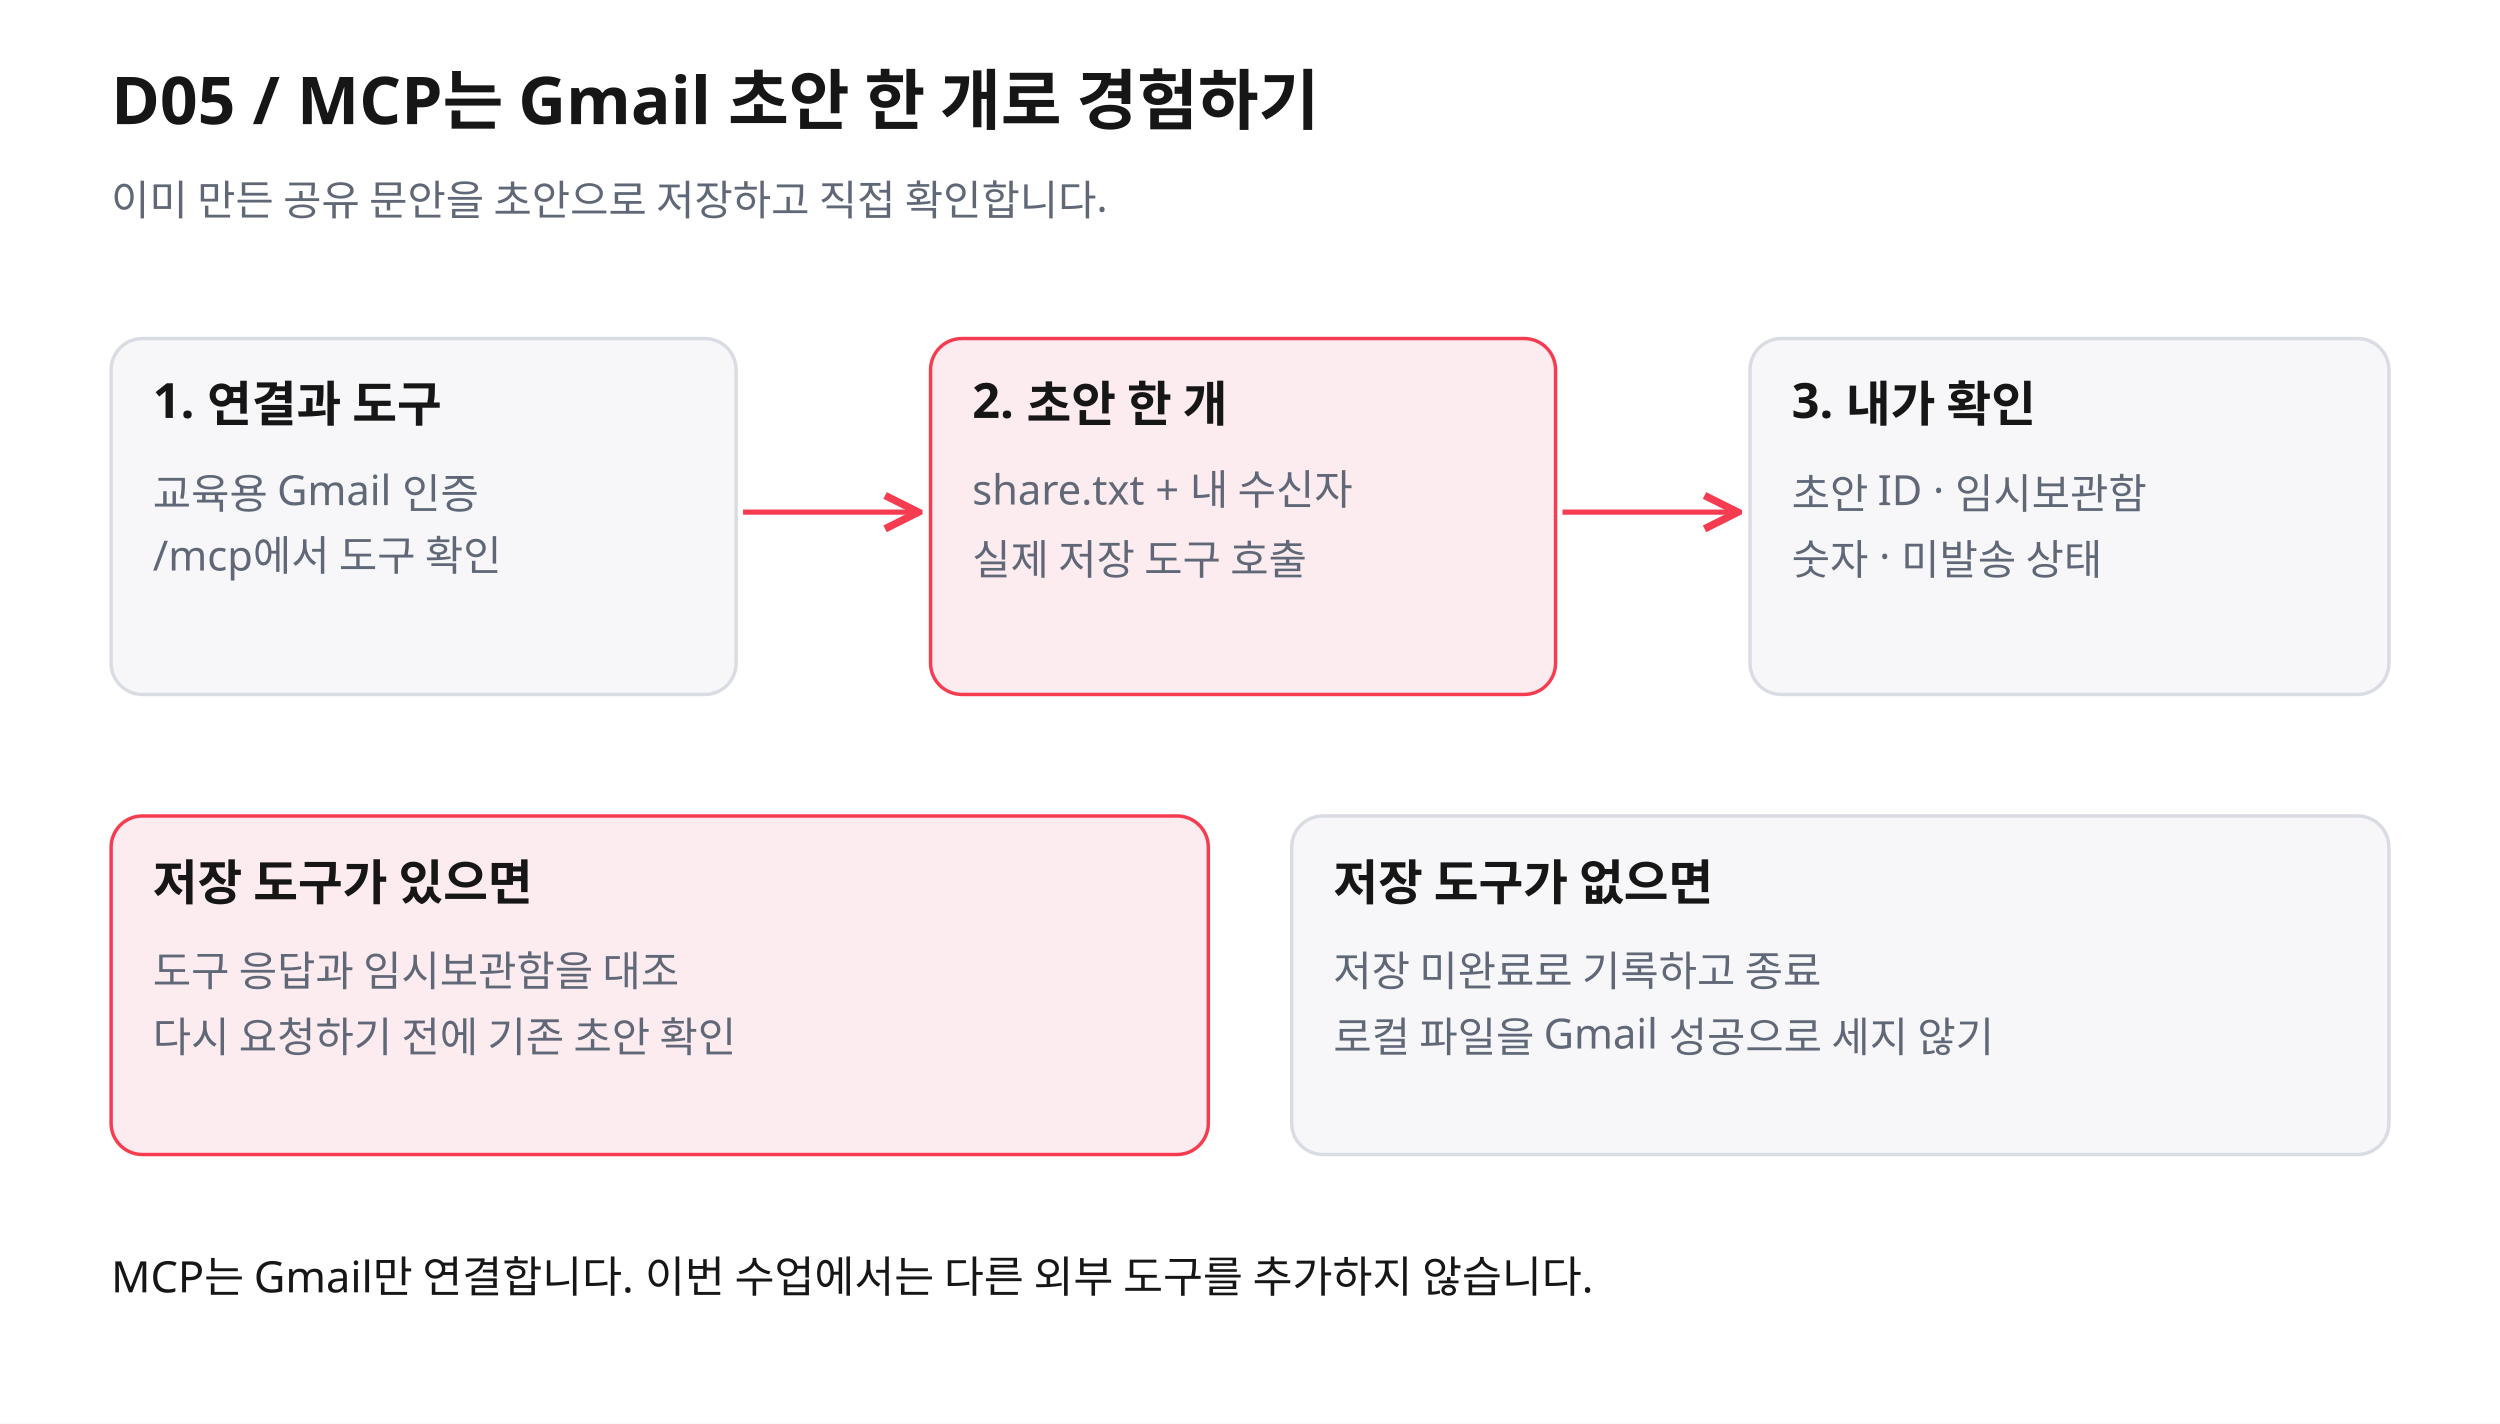
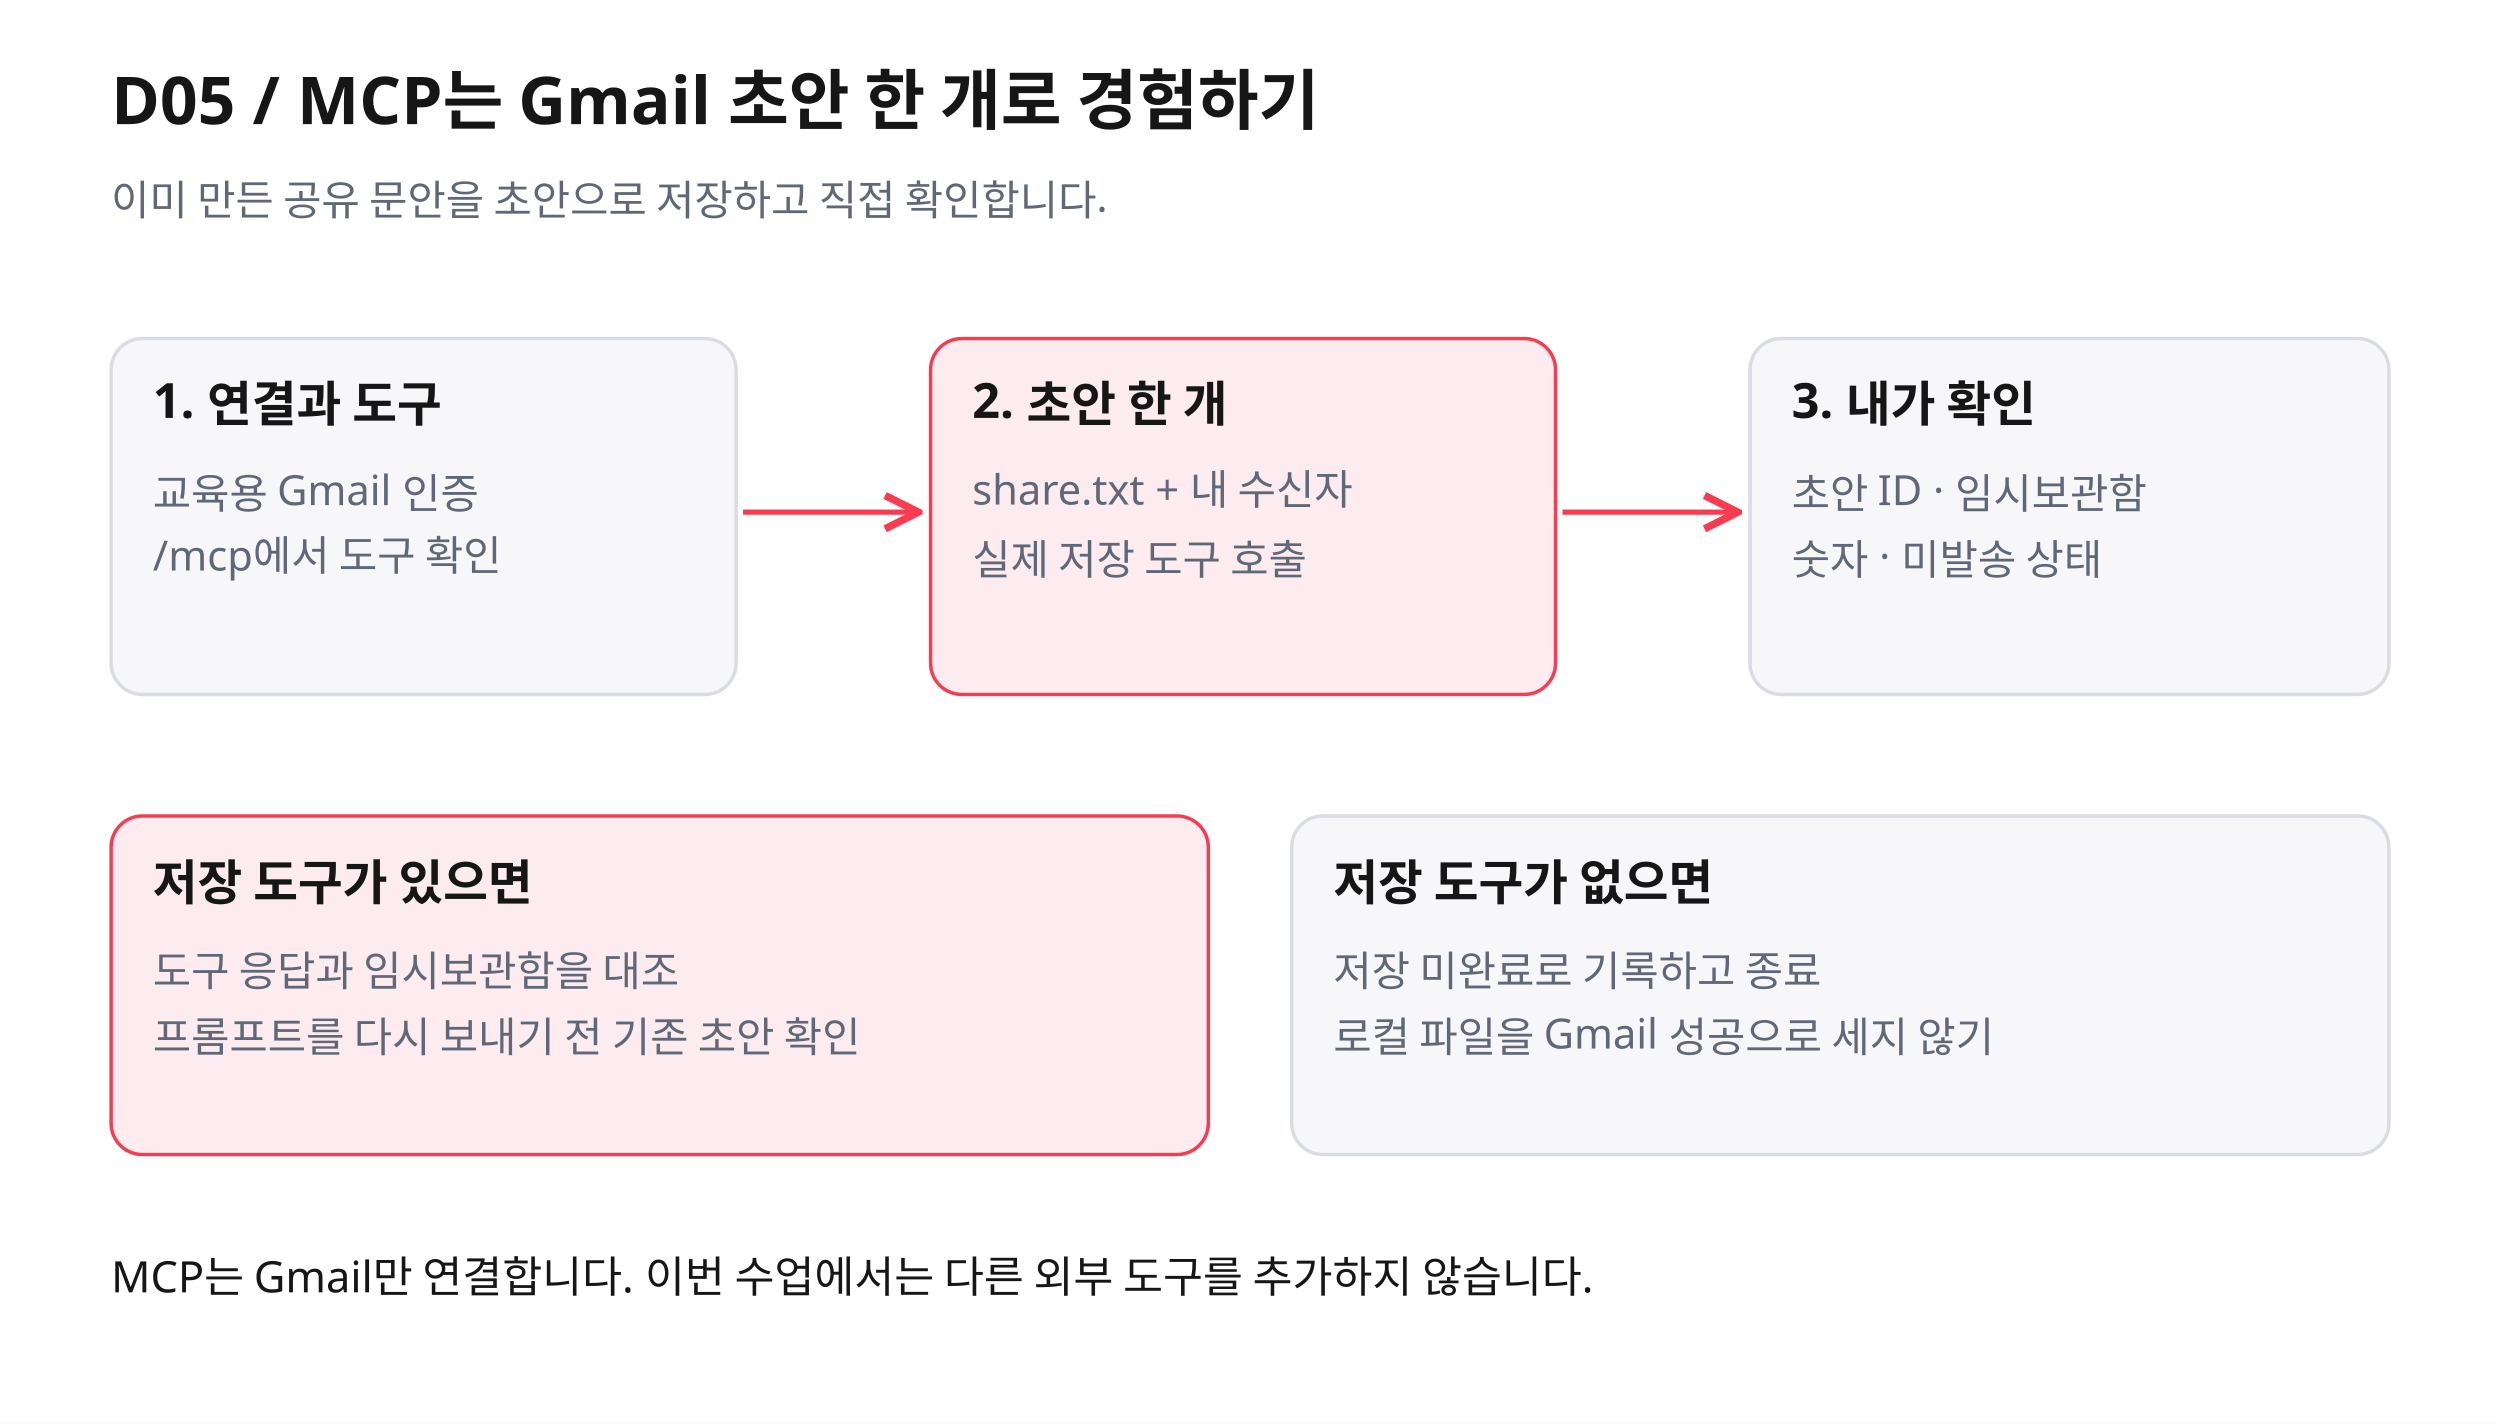
<svg xmlns="http://www.w3.org/2000/svg" width="1440" height="820" viewBox="0 0 1440 820" role="img" aria-labelledby="title desc">
  <rect width="100%" height="100%" fill="white" />
  <defs>
    <marker id="arrow" viewBox="0 0 10 10" refX="9" refY="5" markerWidth="8" markerHeight="8" orient="auto-start-reverse">
      <path d="M 1 1 L 9 5 L 1 9" fill="none" stroke="#f63c51" stroke-width="1.8" />
    </marker>
  </defs>
  <rect x="64" y="195" width="360" height="205" rx="18" fill="#f7f7f9" stroke="#d9dce3" stroke-width="2" />
  <rect x="536" y="195" width="360" height="205" rx="18" fill="#fcecef" stroke="#f63c51" stroke-width="2" />
  <rect x="1008" y="195" width="368" height="205" rx="18" fill="#f7f7f9" stroke="#d9dce3" stroke-width="2" />
  <path d="M 428 295 L 529 295" fill="none" stroke="#f63c51" stroke-width="3" stroke-linejoin="round" marker-end="url(#arrow)" />
  <path d="M 900 295 L 1001 295" fill="none" stroke="#f63c51" stroke-width="3" stroke-linejoin="round" marker-end="url(#arrow)" />
  <rect x="64" y="470" width="632" height="195" rx="18" fill="#fcecef" stroke="#f63c51" stroke-width="2" />
  <rect x="744" y="470" width="632" height="195" rx="18" fill="#f7f7f9" stroke="#d9dce3" stroke-width="2" />
  <text x="64" y="42" dominant-baseline="text-before-edge" font-family="Apple SD Gothic Neo, Noto Sans KR, Malgun Gothic, sans-serif" font-size="38" font-weight="700" fill="#161616">D05  /  MCP는 Gmail 초안 한 개로 경험하기</text>
  <text x="64" y="103" dominant-baseline="text-before-edge" font-family="Apple SD Gothic Neo, Noto Sans KR, Malgun Gothic, sans-serif" font-size="24" font-weight="400" fill="#606877">이미 만든 공유 문안을 초안으로 저장하고 직접 확인합니다.</text>
  <text x="88" y="219" dominant-baseline="text-before-edge" font-family="Apple SD Gothic Neo, Noto Sans KR, Malgun Gothic, sans-serif" font-size="28" font-weight="700" fill="#161616">1. 연결과 도구</text>
  <text x="88" y="272" dominant-baseline="text-before-edge" font-family="Apple SD Gothic Neo, Noto Sans KR, Malgun Gothic, sans-serif" font-size="24" font-weight="400" fill="#606877">교육용 Gmail 인증</text>
  <text x="88" y="310" dominant-baseline="text-before-edge" font-family="Apple SD Gothic Neo, Noto Sans KR, Malgun Gothic, sans-serif" font-size="24" font-weight="400" fill="#606877">/mcp에서 도구 확인</text>
  <text x="560" y="219" dominant-baseline="text-before-edge" font-family="Apple SD Gothic Neo, Noto Sans KR, Malgun Gothic, sans-serif" font-size="28" font-weight="700" fill="#161616">2. 초안 한 개</text>
  <text x="560" y="272" dominant-baseline="text-before-edge" font-family="Apple SD Gothic Neo, Noto Sans KR, Malgun Gothic, sans-serif" font-size="24" font-weight="400" fill="#606877">share.txt + 내 수신자</text>
  <text x="560" y="310" dominant-baseline="text-before-edge" font-family="Apple SD Gothic Neo, Noto Sans KR, Malgun Gothic, sans-serif" font-size="24" font-weight="400" fill="#606877">실제 저장 도구 호출</text>
  <text x="1032" y="219" dominant-baseline="text-before-edge" font-family="Apple SD Gothic Neo, Noto Sans KR, Malgun Gothic, sans-serif" font-size="28" font-weight="700" fill="#161616">3. 내가 확인</text>
  <text x="1032" y="272" dominant-baseline="text-before-edge" font-family="Apple SD Gothic Neo, Noto Sans KR, Malgun Gothic, sans-serif" font-size="24" font-weight="400" fill="#606877">초안 ID · 임시보관함</text>
  <text x="1032" y="310" dominant-baseline="text-before-edge" font-family="Apple SD Gothic Neo, Noto Sans KR, Malgun Gothic, sans-serif" font-size="24" font-weight="400" fill="#606877">숫자 · 미발송 상태</text>
  <text x="88" y="494" dominant-baseline="text-before-edge" font-family="Apple SD Gothic Neo, Noto Sans KR, Malgun Gothic, sans-serif" font-size="28" font-weight="700" fill="#161616">저장 도구가 있으면</text>
  <text x="88" y="547" dominant-baseline="text-before-edge" font-family="Apple SD Gothic Neo, Noto Sans KR, Malgun Gothic, sans-serif" font-size="24" font-weight="400" fill="#606877">도구 응답과 임시보관함을 대조</text>
-   <text x="88" y="585" dominant-baseline="text-before-edge" font-family="Apple SD Gothic Neo, Noto Sans KR, Malgun Gothic, sans-serif" font-size="24" font-weight="400" fill="#606877">다시 요청하기 전에 기존 초안 확인</text>
+   <text x="88" y="585" dominant-baseline="text-before-edge" font-family="Apple SD Gothic Neo, Noto Sans KR, Malgun Gothic, sans-serif" font-size="24" font-weight="400" fill="#606877">프롬프트를 다시 보내기 전 기존 초안 확인</text>
  <text x="768" y="494" dominant-baseline="text-before-edge" font-family="Apple SD Gothic Neo, Noto Sans KR, Malgun Gothic, sans-serif" font-size="28" font-weight="700" fill="#161616">저장 도구가 없으면</text>
  <text x="768" y="547" dominant-baseline="text-before-edge" font-family="Apple SD Gothic Neo, Noto Sans KR, Malgun Gothic, sans-serif" font-size="24" font-weight="400" fill="#606877">저장 미완료로 기록하고 종료</text>
  <text x="768" y="585" dominant-baseline="text-before-edge" font-family="Apple SD Gothic Neo, Noto Sans KR, Malgun Gothic, sans-serif" font-size="24" font-weight="400" fill="#606877">로컬 파일을 Gmail 성공으로 세지 않기</text>
  <text x="64" y="725" dominant-baseline="text-before-edge" font-family="Apple SD Gothic Neo, Noto Sans KR, Malgun Gothic, sans-serif" font-size="25" font-weight="400" fill="#161616">MCP는 Gmail만 연결합니다. 이번 수업에서는 다른 외부 도구를 추가하지 않습니다.</text>
</svg>
